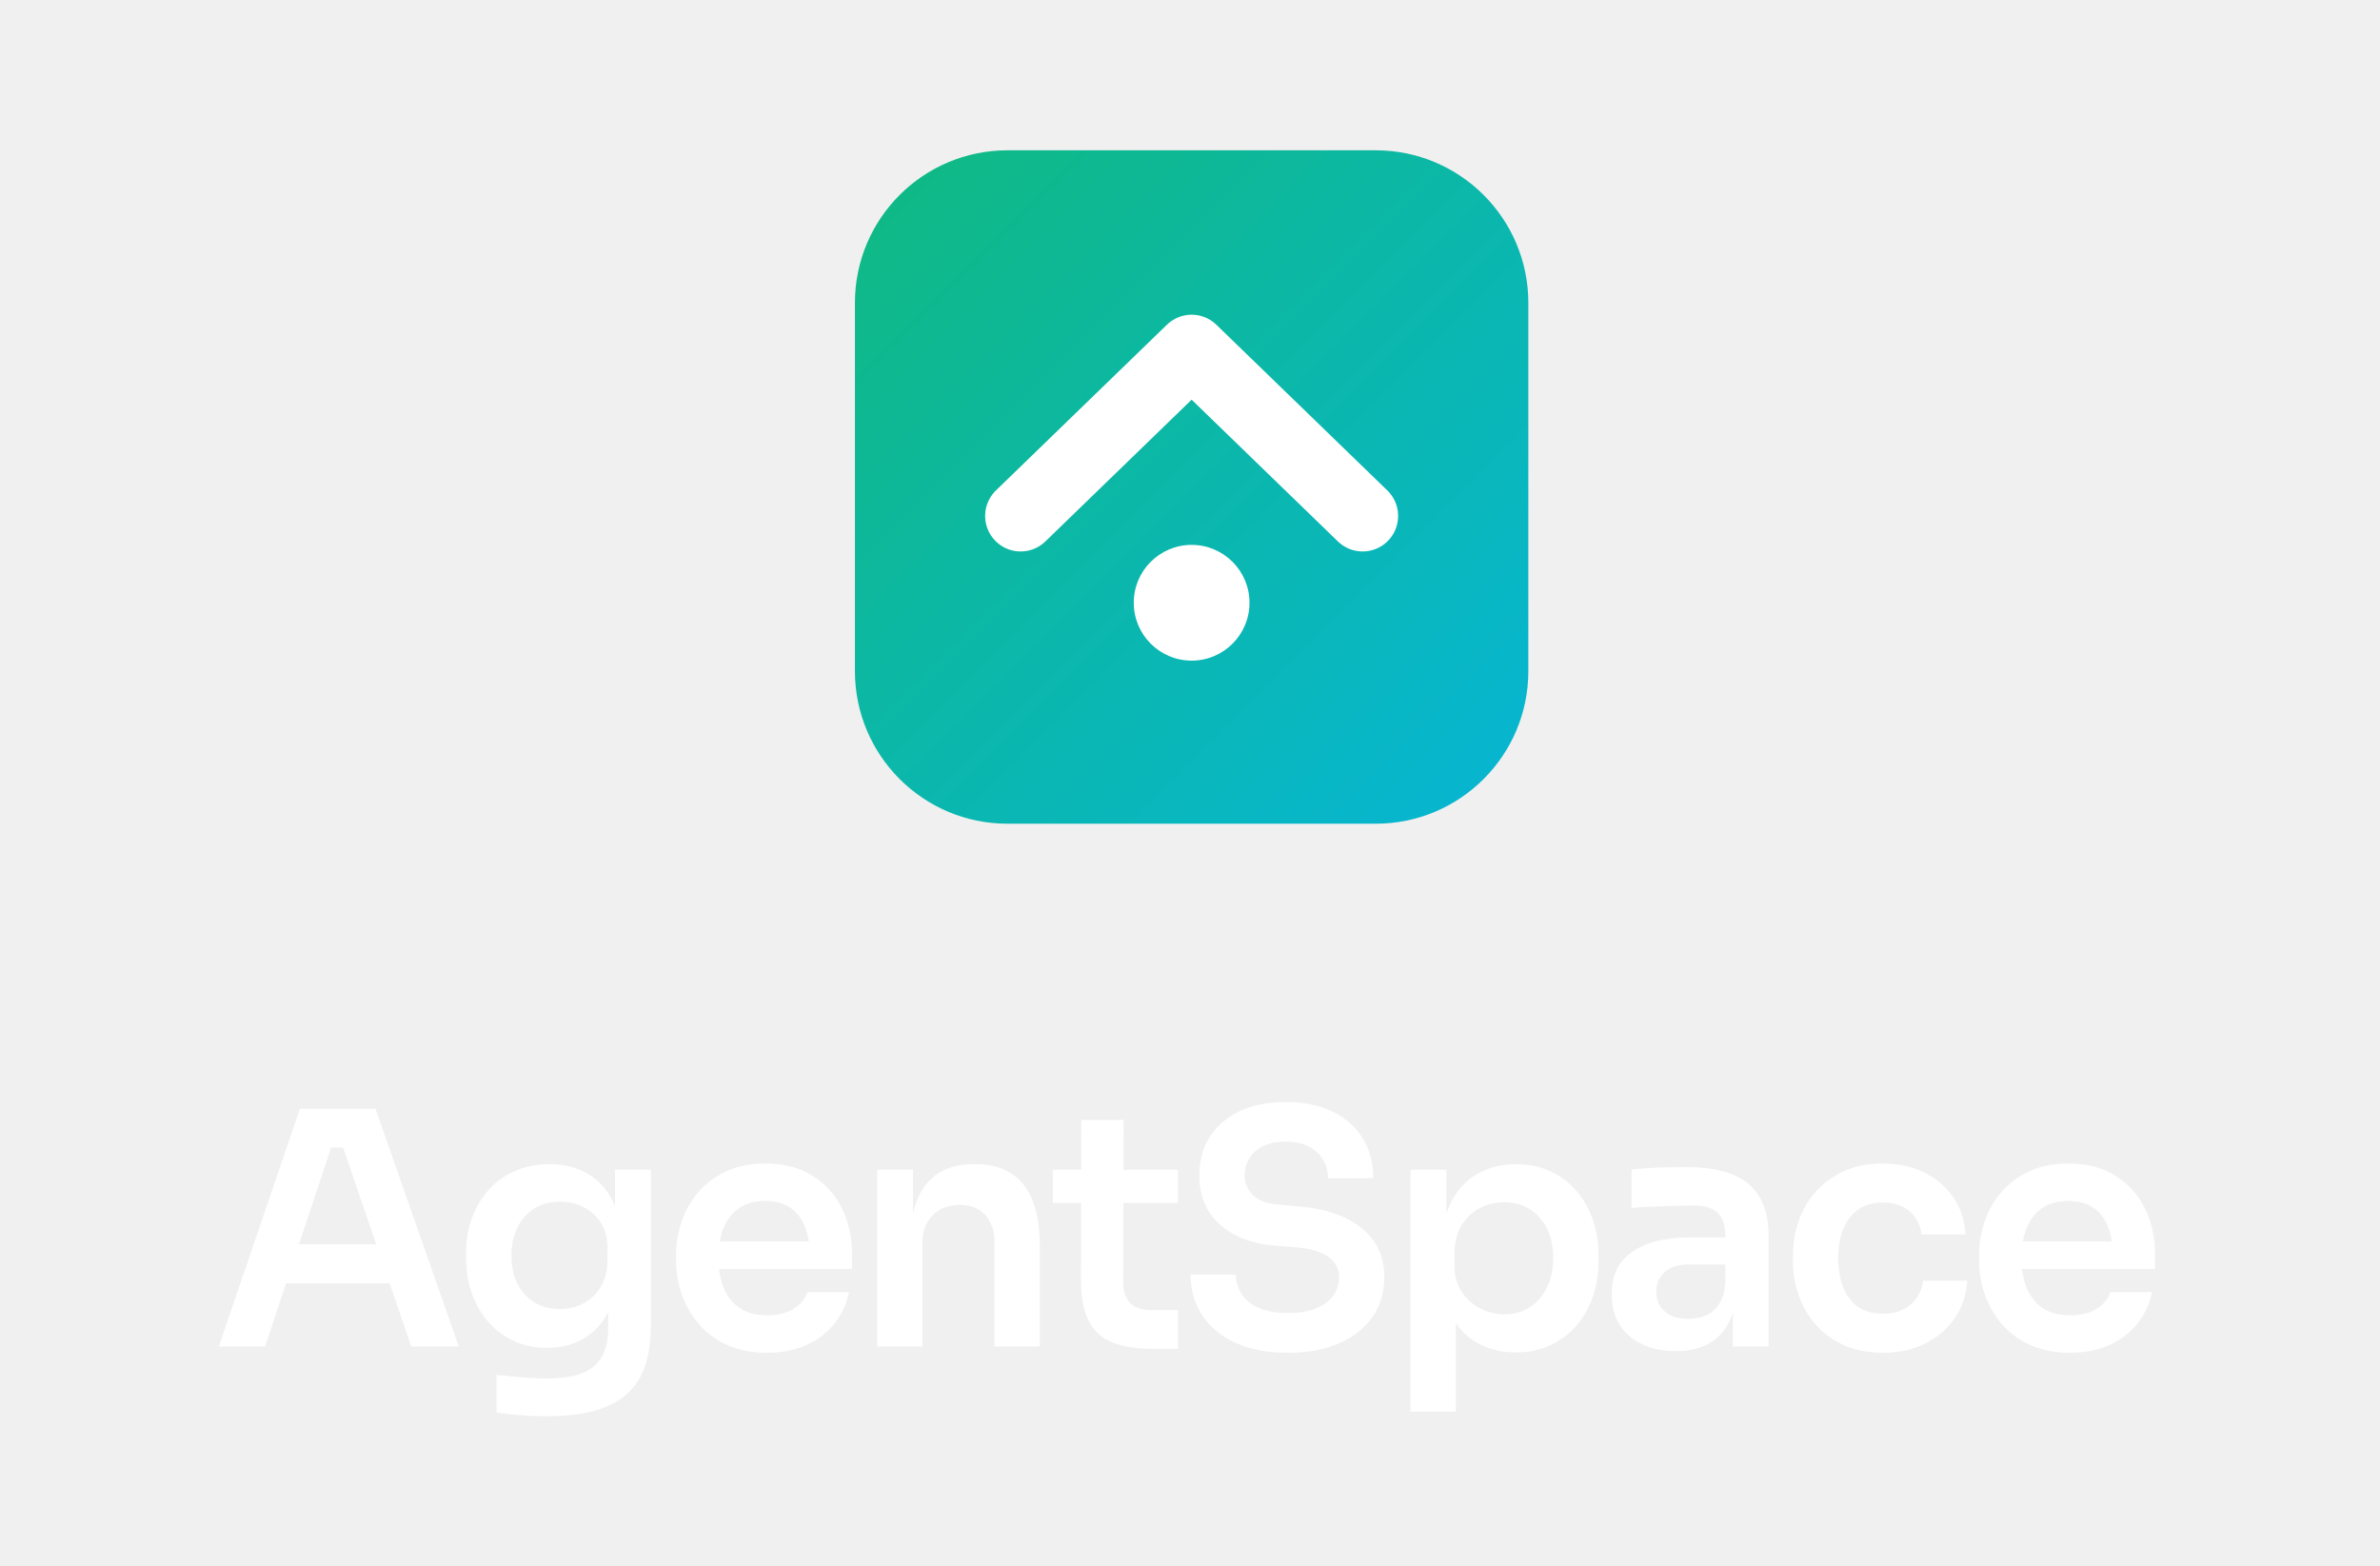
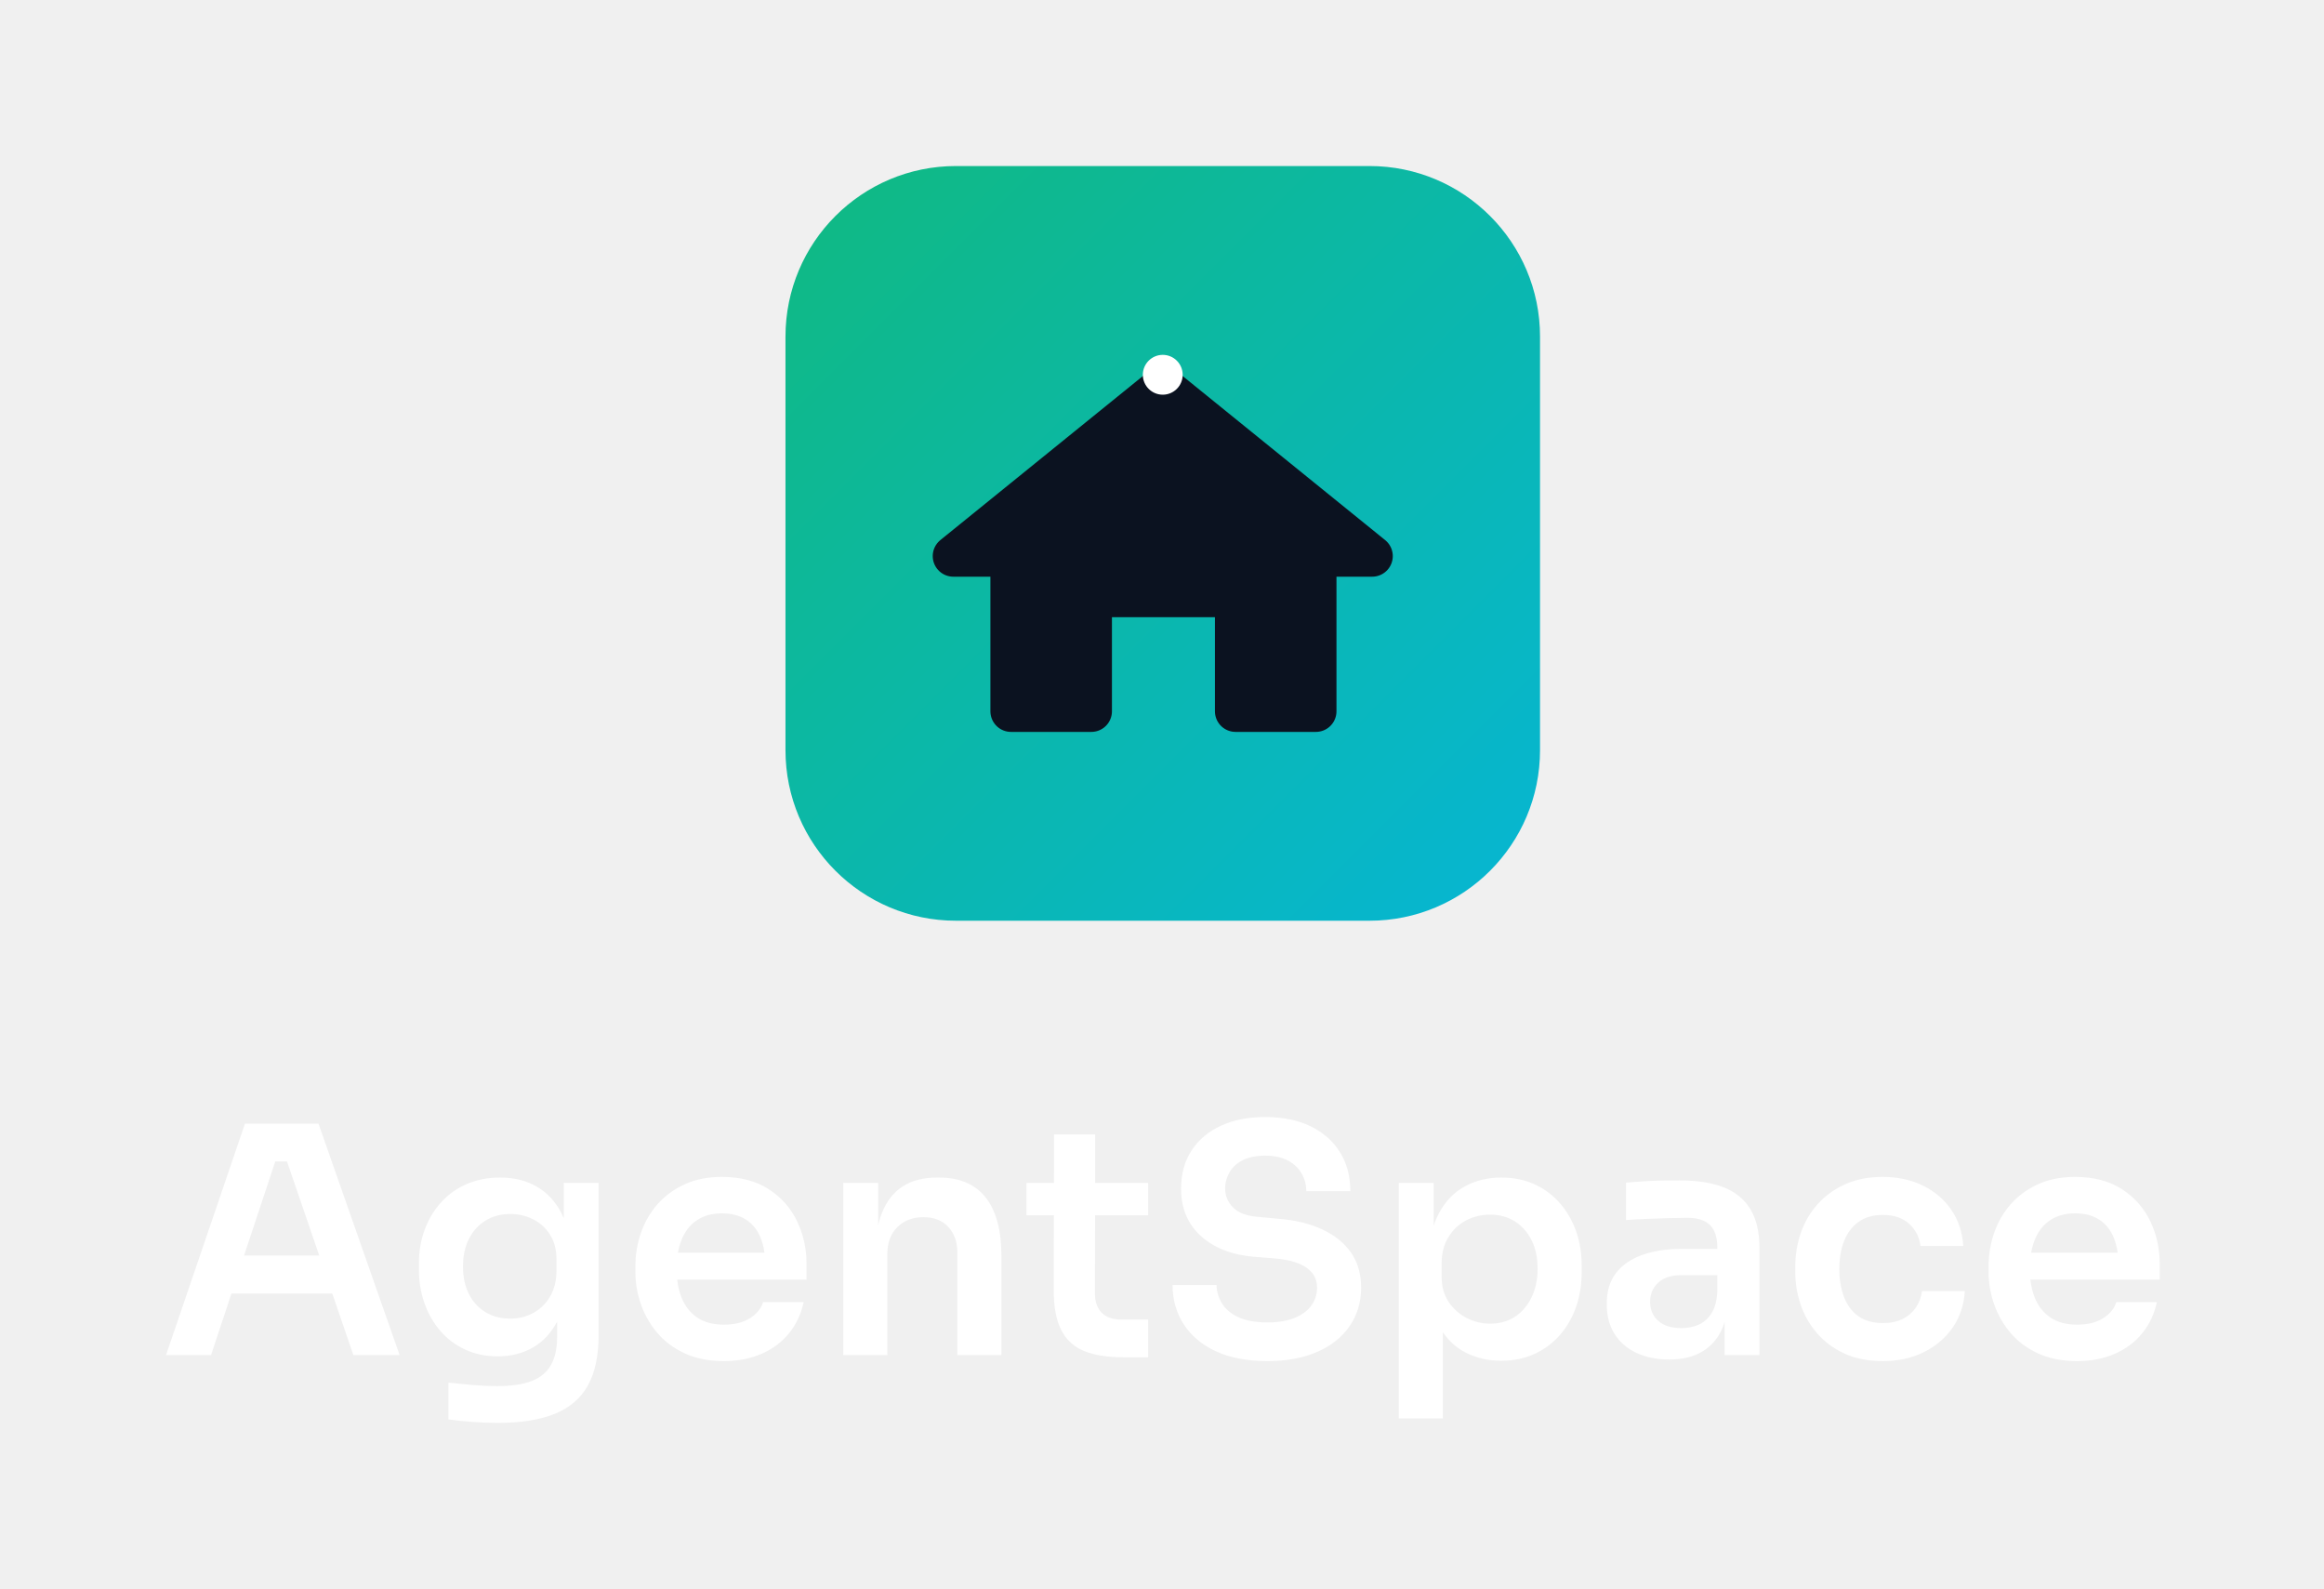
- <svg xmlns="http://www.w3.org/2000/svg" viewBox="0 0 760 500" width="760" height="500" role="img" aria-label="AgentSpace">
+ <svg xmlns="http://www.w3.org/2000/svg" width="616" height="421" viewBox="0 0 616 421" role="img" aria-label="AgentSpace">
  <defs>
    <linearGradient id="as" x1="0" y1="0" x2="1" y2="1">
      <stop offset="0" stop-color="#10b981" />
      <stop offset="1" stop-color="#06b6d4" />
    </linearGradient>
  </defs>
-   <g transform="translate(273 48) scale(0.42)">
-     <rect width="512" height="512" rx="116" fill="url(#as)" />
-     <path d="M126 278 L256 152 L386 278" fill="none" stroke="#ffffff" stroke-width="54" stroke-linecap="round" stroke-linejoin="round" />
-     <circle cx="256" cy="344" r="44" fill="#ffffff" />
+   <g transform="translate(208.2 44)">
+     <rect width="200" height="200" rx="45.2" fill="url(#as)" />
+     <g transform="scale(2)">
+       <g transform="translate(50 50) scale(0.91) translate(-50 -50)">
+         <g transform="translate(0 -2.15)">
+           <path d="M 50 29.3 L 80.5 54 L 72.3 54 L 72.3 76.6 L 60.6 76.6 L 60.6 59.9 L 39.6 59.9 L 39.6 76.6 L 27.9 76.6 L 27.9 54 L 19.5 54 Z" fill="#0b1220" stroke="#0b1220" stroke-width="6" stroke-linejoin="round" />
+           <circle cx="50" cy="27.6" r="2.9" fill="#ffffff" />
+         </g>
+       </g>
+     </g>
  </g>
-   <path transform="translate(68 430)" d="M1.87 0.00L27.77 -75.92L51.90 -75.92L78.52 0.00L63.34 0.00L40.77 -65.83L46.07 -63.54L33.07 -63.54L38.48 -65.83L16.64 0.00L1.87 0.00ZM19.97 -20.18L24.65 -32.66L55.43 -32.66L60.01 -20.18L19.97 -20.18ZM106.66 22.26Q102.60 22.26 98.39 21.94Q94.18 21.63 90.54 21.11L90.54 9.05Q94.28 9.46 98.54 9.83Q102.81 10.19 106.55 10.19Q113.52 10.19 117.84 8.53Q122.15 6.86 124.18 3.28Q126.21 -0.31 126.21 -5.82L126.21 -16.95L129.33 -24.02Q129.02 -16.22 126.10 -10.76Q123.19 -5.30 118.20 -2.44Q113.21 0.42 106.66 0.42Q100.83 0.42 96.10 -1.77Q91.37 -3.95 87.99 -7.80Q84.61 -11.65 82.74 -16.85Q80.86 -22.05 80.86 -27.98L80.86 -30.16Q80.86 -36.09 82.79 -41.24Q84.71 -46.38 88.25 -50.23Q91.78 -54.08 96.67 -56.16Q101.56 -58.24 107.49 -58.24Q114.46 -58.24 119.60 -55.22Q124.75 -52.21 127.66 -46.49Q130.58 -40.77 130.89 -32.45L128.39 -32.03L128.39 -56.47L139.83 -56.47L139.83 -6.66Q139.83 3.64 136.30 9.98Q132.76 16.33 125.43 19.29Q118.10 22.26 106.66 22.26ZM110.82 -11.96Q114.98 -11.96 118.41 -13.83Q121.84 -15.70 123.92 -19.24Q126.00 -22.78 126.00 -27.77L126.00 -31.41Q126.00 -36.19 123.87 -39.52Q121.74 -42.85 118.30 -44.56Q114.87 -46.28 110.82 -46.28Q106.24 -46.28 102.76 -44.15Q99.27 -42.02 97.30 -38.17Q95.32 -34.32 95.32 -29.02Q95.32 -23.82 97.30 -19.97Q99.27 -16.12 102.76 -14.04Q106.24 -11.96 110.82 -11.96ZM176.91 1.98Q169.63 1.98 164.17 -0.52Q158.71 -3.02 155.12 -7.23Q151.54 -11.44 149.72 -16.64Q147.90 -21.84 147.90 -27.25L147.90 -29.22Q147.90 -34.84 149.72 -40.09Q151.54 -45.34 155.12 -49.45Q158.71 -53.56 164.02 -56.00Q169.32 -58.45 176.29 -58.45Q185.44 -58.45 191.63 -54.44Q197.82 -50.44 200.94 -43.94Q204.06 -37.44 204.06 -29.95L204.06 -24.75L154.03 -24.75L154.03 -33.59L195.01 -33.59L190.54 -29.22Q190.54 -34.63 188.98 -38.48Q187.42 -42.33 184.24 -44.41Q181.07 -46.49 176.29 -46.49Q171.50 -46.49 168.18 -44.30Q164.85 -42.12 163.13 -38.01Q161.42 -33.90 161.42 -28.18Q161.42 -22.88 163.08 -18.77Q164.74 -14.66 168.18 -12.32Q171.61 -9.98 176.91 -9.98Q182.22 -9.98 185.54 -12.12Q188.87 -14.25 189.81 -17.37L203.12 -17.37Q201.87 -11.54 198.34 -7.18Q194.80 -2.81 189.34 -0.42Q183.88 1.98 176.91 1.98ZM212.12 0.00L212.12 -56.47L223.56 -56.47L223.56 -32.24L222.52 -32.24Q222.52 -40.87 224.81 -46.64Q227.10 -52.42 231.62 -55.33Q236.14 -58.24 242.90 -58.24L243.53 -58.24Q253.62 -58.24 258.82 -51.74Q264.02 -45.24 264.02 -32.34L264.02 0.00L249.56 0.00L249.56 -33.59Q249.56 -38.79 246.60 -42.02Q243.63 -45.24 238.43 -45.24Q233.13 -45.24 229.85 -41.96Q226.58 -38.69 226.58 -33.18L226.58 0.00L212.12 0.00ZM300.06 0.73Q292.26 0.73 287.21 -1.30Q282.17 -3.33 279.67 -8.16Q277.18 -13.00 277.18 -21.22L277.28 -72.38L290.80 -72.38L290.70 -20.28Q290.70 -16.12 292.93 -13.88Q295.17 -11.65 299.33 -11.65L308.17 -11.65L308.17 0.73L300.06 0.73ZM268.23 -45.86L268.23 -56.47L308.17 -56.47L308.17 -45.86L268.23 -45.86ZM343.38 1.98Q333.29 1.98 326.37 -1.25Q319.46 -4.47 315.82 -10.14Q312.18 -15.81 312.18 -22.98L326.63 -22.98Q326.63 -19.97 328.30 -17.11Q329.96 -14.25 333.65 -12.48Q337.34 -10.71 343.38 -10.71Q348.78 -10.71 352.42 -12.27Q356.06 -13.83 357.83 -16.38Q359.60 -18.93 359.60 -22.15Q359.60 -26.21 356.17 -28.65Q352.74 -31.10 345.56 -31.72L338.90 -32.24Q327.98 -33.18 321.48 -39.05Q314.98 -44.93 314.98 -54.60Q314.98 -61.88 318.42 -67.13Q321.85 -72.38 328.04 -75.24Q334.22 -78.10 342.54 -78.10Q351.18 -78.10 357.42 -75.09Q363.66 -72.07 367.09 -66.61Q370.52 -61.15 370.52 -53.77L356.06 -53.77Q356.06 -56.89 354.56 -59.54Q353.05 -62.19 350.08 -63.80Q347.12 -65.42 342.54 -65.42Q338.18 -65.42 335.26 -63.96Q332.35 -62.50 330.90 -60.01Q329.44 -57.51 329.44 -54.60Q329.44 -51.06 332.04 -48.41Q334.64 -45.76 340.26 -45.34L346.91 -44.72Q355.02 -44.10 361.16 -41.29Q367.30 -38.48 370.68 -33.70Q374.06 -28.91 374.06 -22.15Q374.06 -14.98 370.31 -9.52Q366.57 -4.06 359.65 -1.04Q352.74 1.98 343.38 1.98ZM382.43 20.80L382.43 -56.47L393.87 -56.47L393.87 -32.14L392.10 -32.24Q392.52 -40.87 395.69 -46.70Q398.86 -52.52 404.17 -55.38Q409.47 -58.24 416.02 -58.24Q422.06 -58.24 426.89 -56.06Q431.73 -53.87 435.21 -49.92Q438.70 -45.97 440.57 -40.72Q442.44 -35.46 442.44 -29.43L442.44 -27.25Q442.44 -21.11 440.62 -15.86Q438.80 -10.61 435.32 -6.60Q431.83 -2.60 426.94 -0.36Q422.06 1.87 416.02 1.87Q409.68 1.87 404.43 -0.78Q399.18 -3.43 395.95 -9.00Q392.73 -14.56 392.31 -23.40L396.89 -16.43L396.89 20.80L382.43 20.80ZM412.38 -10.30Q417.06 -10.30 420.55 -12.58Q424.03 -14.87 426.01 -18.98Q427.98 -23.09 427.98 -28.29Q427.98 -33.70 426.01 -37.65Q424.03 -41.60 420.55 -43.84Q417.06 -46.07 412.38 -46.07Q408.12 -46.07 404.53 -44.20Q400.94 -42.33 398.71 -38.69Q396.47 -35.05 396.47 -29.95L396.47 -25.79Q396.47 -20.90 398.76 -17.47Q401.05 -14.04 404.69 -12.17Q408.33 -10.30 412.38 -10.30ZM485.34 0.00L485.34 -16.74L482.95 -16.74L482.95 -35.36Q482.95 -40.25 480.56 -42.64Q478.17 -45.03 473.18 -45.03Q470.58 -45.03 466.94 -44.93Q463.30 -44.82 459.60 -44.67Q455.91 -44.51 453.00 -44.30L453.00 -56.58Q455.39 -56.78 458.41 -56.99Q461.42 -57.20 464.60 -57.25Q467.77 -57.30 470.58 -57.30Q479.31 -57.30 485.08 -55.02Q490.86 -52.73 493.82 -47.84Q496.78 -42.95 496.78 -35.05L496.78 0.00L485.34 0.00ZM467.14 1.46Q461.01 1.46 456.38 -0.73Q451.75 -2.91 449.20 -6.97Q446.66 -11.02 446.66 -16.74Q446.66 -22.98 449.72 -26.94Q452.79 -30.89 458.36 -32.86Q463.92 -34.84 471.41 -34.84L484.51 -34.84L484.51 -26.21L471.20 -26.21Q466.21 -26.21 463.56 -23.76Q460.90 -21.32 460.90 -17.47Q460.90 -13.62 463.56 -11.23Q466.21 -8.84 471.20 -8.84Q474.22 -8.84 476.76 -9.93Q479.31 -11.02 481.03 -13.68Q482.74 -16.33 482.95 -20.90L486.49 -16.85Q485.97 -10.92 483.63 -6.86Q481.29 -2.81 477.18 -0.68Q473.07 1.46 467.14 1.46ZM533.34 1.98Q525.96 1.98 520.60 -0.52Q515.25 -3.02 511.66 -7.18Q508.07 -11.34 506.30 -16.54Q504.54 -21.74 504.54 -27.14L504.54 -29.12Q504.54 -34.84 506.36 -40.09Q508.18 -45.34 511.82 -49.45Q515.46 -53.56 520.81 -56.00Q526.17 -58.45 533.24 -58.45Q540.62 -58.45 546.45 -55.59Q552.27 -52.73 555.76 -47.63Q559.24 -42.54 559.66 -35.78L545.62 -35.78Q545.10 -40.14 541.92 -43.06Q538.75 -45.97 533.24 -45.97Q528.46 -45.97 525.28 -43.68Q522.11 -41.39 520.55 -37.39Q518.99 -33.38 518.99 -28.18Q518.99 -23.19 520.50 -19.14Q522.01 -15.08 525.18 -12.79Q528.35 -10.50 533.34 -10.50Q537.09 -10.50 539.79 -11.86Q542.50 -13.21 544.11 -15.60Q545.72 -17.99 546.14 -21.01L560.18 -21.01Q559.76 -14.14 556.17 -9.00Q552.58 -3.85 546.71 -0.94Q540.83 1.98 533.34 1.98ZM592.99 1.98Q585.71 1.98 580.25 -0.52Q574.79 -3.02 571.20 -7.23Q567.62 -11.44 565.80 -16.64Q563.98 -21.84 563.98 -27.25L563.98 -29.22Q563.98 -34.84 565.80 -40.09Q567.62 -45.34 571.20 -49.45Q574.79 -53.56 580.10 -56.00Q585.40 -58.45 592.37 -58.45Q601.52 -58.45 607.71 -54.44Q613.90 -50.44 617.02 -43.94Q620.14 -37.44 620.14 -29.95L620.14 -24.75L570.11 -24.75L570.11 -33.59L611.09 -33.59L606.62 -29.22Q606.62 -34.63 605.06 -38.48Q603.50 -42.33 600.32 -44.41Q597.15 -46.49 592.37 -46.49Q587.58 -46.49 584.26 -44.30Q580.93 -42.12 579.21 -38.01Q577.50 -33.90 577.50 -28.18Q577.50 -22.88 579.16 -18.77Q580.82 -14.66 584.26 -12.32Q587.69 -9.98 592.99 -9.98Q598.30 -9.98 601.62 -12.12Q604.95 -14.25 605.89 -17.37L619.20 -17.37Q617.95 -11.54 614.42 -7.18Q610.88 -2.81 605.42 -0.42Q599.96 1.98 592.99 1.98Z" fill="#ffffff" />
+   <path transform="translate(42.5 359.1)" d="M1.51 0.00L22.43 -61.32L41.92 -61.32L63.42 0.00L51.16 0.00L32.93 -53.17L37.21 -51.32L26.71 -51.32L31.08 -53.17L13.44 0.00L1.51 0.00ZM16.13 -16.30L19.91 -26.38L44.77 -26.38L48.47 -16.30L16.13 -16.30ZM89.38 17.98Q86.10 17.98 82.70 17.72Q79.30 17.47 76.36 17.05L76.36 7.31Q79.38 7.64 82.82 7.94Q86.27 8.23 89.29 8.23Q94.92 8.23 98.41 6.89Q101.89 5.54 103.53 2.65Q105.17 -0.25 105.17 -4.70L105.17 -13.69L107.69 -19.40Q107.44 -13.10 105.08 -8.69Q102.73 -4.28 98.70 -1.97Q94.67 0.34 89.38 0.34Q84.67 0.34 80.85 -1.43Q77.03 -3.19 74.30 -6.30Q71.57 -9.41 70.06 -13.61Q68.54 -17.81 68.54 -22.60L68.54 -24.36Q68.54 -29.15 70.10 -33.31Q71.65 -37.46 74.51 -40.57Q77.36 -43.68 81.31 -45.36Q85.26 -47.04 90.05 -47.04Q95.68 -47.04 99.83 -44.60Q103.99 -42.17 106.34 -37.55Q108.70 -32.93 108.95 -26.21L106.93 -25.87L106.93 -45.61L116.17 -45.61L116.17 -5.38Q116.17 2.94 113.32 8.06Q110.46 13.19 104.54 15.58Q98.62 17.98 89.38 17.98ZM92.74 -9.66Q96.10 -9.66 98.87 -11.17Q101.64 -12.68 103.32 -15.54Q105.00 -18.40 105.00 -22.43L105.00 -25.37Q105.00 -29.23 103.28 -31.92Q101.56 -34.61 98.78 -35.99Q96.01 -37.38 92.74 -37.38Q89.04 -37.38 86.23 -35.66Q83.41 -33.94 81.82 -30.83Q80.22 -27.72 80.22 -23.44Q80.22 -19.24 81.82 -16.13Q83.41 -13.02 86.23 -11.34Q89.04 -9.66 92.74 -9.66ZM149.35 1.60Q143.47 1.60 139.06 -0.42Q134.65 -2.44 131.75 -5.84Q128.86 -9.24 127.39 -13.44Q125.92 -17.64 125.92 -22.01L125.92 -23.60Q125.92 -28.14 127.39 -32.38Q128.86 -36.62 131.75 -39.94Q134.65 -43.26 138.94 -45.23Q143.22 -47.21 148.85 -47.21Q156.24 -47.21 161.24 -43.97Q166.24 -40.74 168.76 -35.49Q171.28 -30.24 171.28 -24.19L171.28 -19.99L130.87 -19.99L130.87 -27.13L163.97 -27.13L160.36 -23.60Q160.36 -27.97 159.10 -31.08Q157.84 -34.19 155.27 -35.87Q152.71 -37.55 148.85 -37.55Q144.98 -37.55 142.30 -35.78Q139.61 -34.02 138.22 -30.70Q136.84 -27.38 136.84 -22.76Q136.84 -18.48 138.18 -15.16Q139.52 -11.84 142.30 -9.95Q145.07 -8.06 149.35 -8.06Q153.64 -8.06 156.32 -9.79Q159.01 -11.51 159.77 -14.03L170.52 -14.03Q169.51 -9.32 166.66 -5.80Q163.80 -2.27 159.39 -0.34Q154.98 1.60 149.35 1.60ZM181.02 0.00L181.02 -45.61L190.26 -45.61L190.26 -26.04L189.42 -26.04Q189.42 -33.01 191.27 -37.67Q193.12 -42.34 196.77 -44.69Q200.42 -47.04 205.88 -47.04L206.39 -47.04Q214.54 -47.04 218.74 -41.79Q222.94 -36.54 222.94 -26.12L222.94 0.00L211.26 0.00L211.26 -27.13Q211.26 -31.33 208.87 -33.94Q206.47 -36.54 202.27 -36.54Q197.99 -36.54 195.34 -33.89Q192.70 -31.25 192.70 -26.80L192.70 0.00L181.02 0.00ZM255.28 0.59Q248.98 0.59 244.90 -1.05Q240.83 -2.69 238.81 -6.59Q236.80 -10.50 236.80 -17.14L236.88 -58.46L247.80 -58.46L247.72 -16.38Q247.72 -13.02 249.52 -11.21Q251.33 -9.41 254.69 -9.41L261.83 -9.41L261.83 0.59L255.28 0.59ZM229.57 -37.04L229.57 -45.61L261.83 -45.61L261.83 -37.04L229.57 -37.04ZM293.50 1.60Q285.35 1.60 279.76 -1.01Q274.18 -3.61 271.24 -8.19Q268.30 -12.77 268.30 -18.56L279.97 -18.56Q279.97 -16.13 281.32 -13.82Q282.66 -11.51 285.64 -10.08Q288.62 -8.65 293.50 -8.65Q297.86 -8.65 300.80 -9.91Q303.74 -11.17 305.17 -13.23Q306.60 -15.29 306.60 -17.89Q306.60 -21.17 303.83 -23.14Q301.06 -25.12 295.26 -25.62L289.88 -26.04Q281.06 -26.80 275.81 -31.54Q270.56 -36.29 270.56 -44.10Q270.56 -49.98 273.34 -54.22Q276.11 -58.46 281.11 -60.77Q286.10 -63.08 292.82 -63.08Q299.80 -63.08 304.84 -60.65Q309.88 -58.21 312.65 -53.80Q315.42 -49.39 315.42 -43.43L303.74 -43.43Q303.74 -45.95 302.53 -48.09Q301.31 -50.23 298.91 -51.53Q296.52 -52.84 292.82 -52.84Q289.30 -52.84 286.94 -51.66Q284.59 -50.48 283.42 -48.47Q282.24 -46.45 282.24 -44.10Q282.24 -41.24 284.34 -39.10Q286.44 -36.96 290.98 -36.62L296.35 -36.12Q302.90 -35.62 307.86 -33.35Q312.82 -31.08 315.55 -27.22Q318.28 -23.35 318.28 -17.89Q318.28 -12.10 315.25 -7.69Q312.23 -3.28 306.64 -0.84Q301.06 1.60 293.50 1.60ZM328.27 16.80L328.27 -45.61L337.51 -45.61L337.51 -25.96L336.08 -26.04Q336.42 -33.01 338.98 -37.72Q341.54 -42.42 345.83 -44.73Q350.11 -47.04 355.40 -47.04Q360.28 -47.04 364.18 -45.28Q368.09 -43.51 370.90 -40.32Q373.72 -37.13 375.23 -32.89Q376.74 -28.64 376.74 -23.77L376.74 -22.01Q376.74 -17.05 375.27 -12.81Q373.80 -8.57 370.99 -5.33Q368.17 -2.10 364.22 -0.29Q360.28 1.51 355.40 1.51Q350.28 1.51 346.04 -0.63Q341.80 -2.77 339.19 -7.27Q336.59 -11.76 336.25 -18.90L339.95 -13.27L339.95 16.80L328.27 16.80ZM352.46 -8.32Q356.24 -8.32 359.06 -10.16Q361.87 -12.01 363.47 -15.33Q365.06 -18.65 365.06 -22.85Q365.06 -27.22 363.47 -30.41Q361.87 -33.60 359.06 -35.41Q356.24 -37.21 352.46 -37.21Q349.02 -37.21 346.12 -35.70Q343.22 -34.19 341.42 -31.25Q339.61 -28.31 339.61 -24.19L339.61 -20.83Q339.61 -16.88 341.46 -14.11Q343.31 -11.34 346.25 -9.83Q349.19 -8.32 352.46 -8.32ZM414.62 0.00L414.62 -13.52L412.69 -13.52L412.69 -28.56Q412.69 -32.51 410.76 -34.44Q408.83 -36.37 404.80 -36.37Q402.70 -36.37 399.76 -36.29Q396.82 -36.20 393.83 -36.08Q390.85 -35.95 388.50 -35.78L388.50 -45.70Q390.43 -45.86 392.87 -46.03Q395.30 -46.20 397.87 -46.24Q400.43 -46.28 402.70 -46.28Q409.75 -46.28 414.41 -44.44Q419.08 -42.59 421.47 -38.64Q423.86 -34.69 423.86 -28.31L423.86 0.00L414.62 0.00ZM399.92 1.18Q394.97 1.18 391.23 -0.59Q387.49 -2.35 385.43 -5.63Q383.38 -8.90 383.38 -13.52Q383.38 -18.56 385.85 -21.76Q388.33 -24.95 392.83 -26.54Q397.32 -28.14 403.37 -28.14L413.95 -28.14L413.95 -21.17L403.20 -21.17Q399.17 -21.17 397.03 -19.19Q394.88 -17.22 394.88 -14.11Q394.88 -11.00 397.03 -9.07Q399.17 -7.14 403.20 -7.14Q405.64 -7.14 407.69 -8.02Q409.75 -8.90 411.14 -11.05Q412.52 -13.19 412.69 -16.88L415.55 -13.61Q415.13 -8.82 413.24 -5.54Q411.35 -2.27 408.03 -0.55Q404.71 1.18 399.92 1.18ZM456.62 1.60Q450.66 1.60 446.33 -0.42Q442.01 -2.44 439.11 -5.80Q436.21 -9.16 434.78 -13.36Q433.36 -17.56 433.36 -21.92L433.36 -23.52Q433.36 -28.14 434.83 -32.38Q436.30 -36.62 439.24 -39.94Q442.18 -43.26 446.50 -45.23Q450.83 -47.21 456.54 -47.21Q462.50 -47.21 467.21 -44.90Q471.91 -42.59 474.73 -38.47Q477.54 -34.36 477.88 -28.90L466.54 -28.90Q466.12 -32.42 463.55 -34.78Q460.99 -37.13 456.54 -37.13Q452.68 -37.13 450.11 -35.28Q447.55 -33.43 446.29 -30.20Q445.03 -26.96 445.03 -22.76Q445.03 -18.73 446.25 -15.46Q447.47 -12.18 450.03 -10.33Q452.59 -8.48 456.62 -8.48Q459.65 -8.48 461.83 -9.58Q464.02 -10.67 465.32 -12.60Q466.62 -14.53 466.96 -16.97L478.30 -16.97Q477.96 -11.42 475.06 -7.27Q472.16 -3.11 467.42 -0.76Q462.67 1.60 456.62 1.60ZM508.03 1.60Q502.15 1.60 497.74 -0.42Q493.33 -2.44 490.43 -5.84Q487.54 -9.24 486.07 -13.44Q484.60 -17.64 484.60 -22.01L484.60 -23.60Q484.60 -28.14 486.07 -32.38Q487.54 -36.62 490.43 -39.94Q493.33 -43.26 497.62 -45.23Q501.90 -47.21 507.53 -47.21Q514.92 -47.21 519.92 -43.97Q524.92 -40.74 527.44 -35.49Q529.96 -30.24 529.96 -24.19L529.96 -19.99L489.55 -19.99L489.55 -27.13L522.65 -27.13L519.04 -23.60Q519.04 -27.97 517.78 -31.08Q516.52 -34.19 513.95 -35.87Q511.39 -37.55 507.53 -37.55Q503.66 -37.55 500.98 -35.78Q498.29 -34.02 496.90 -30.70Q495.52 -27.38 495.52 -22.76Q495.52 -18.48 496.86 -15.16Q498.20 -11.84 500.98 -9.95Q503.75 -8.06 508.03 -8.06Q512.32 -8.06 515.00 -9.79Q517.69 -11.51 518.45 -14.03L529.20 -14.03Q528.19 -9.32 525.34 -5.80Q522.48 -2.27 518.07 -0.34Q513.66 1.60 508.03 1.60Z" fill="#ffffff" />
</svg>
